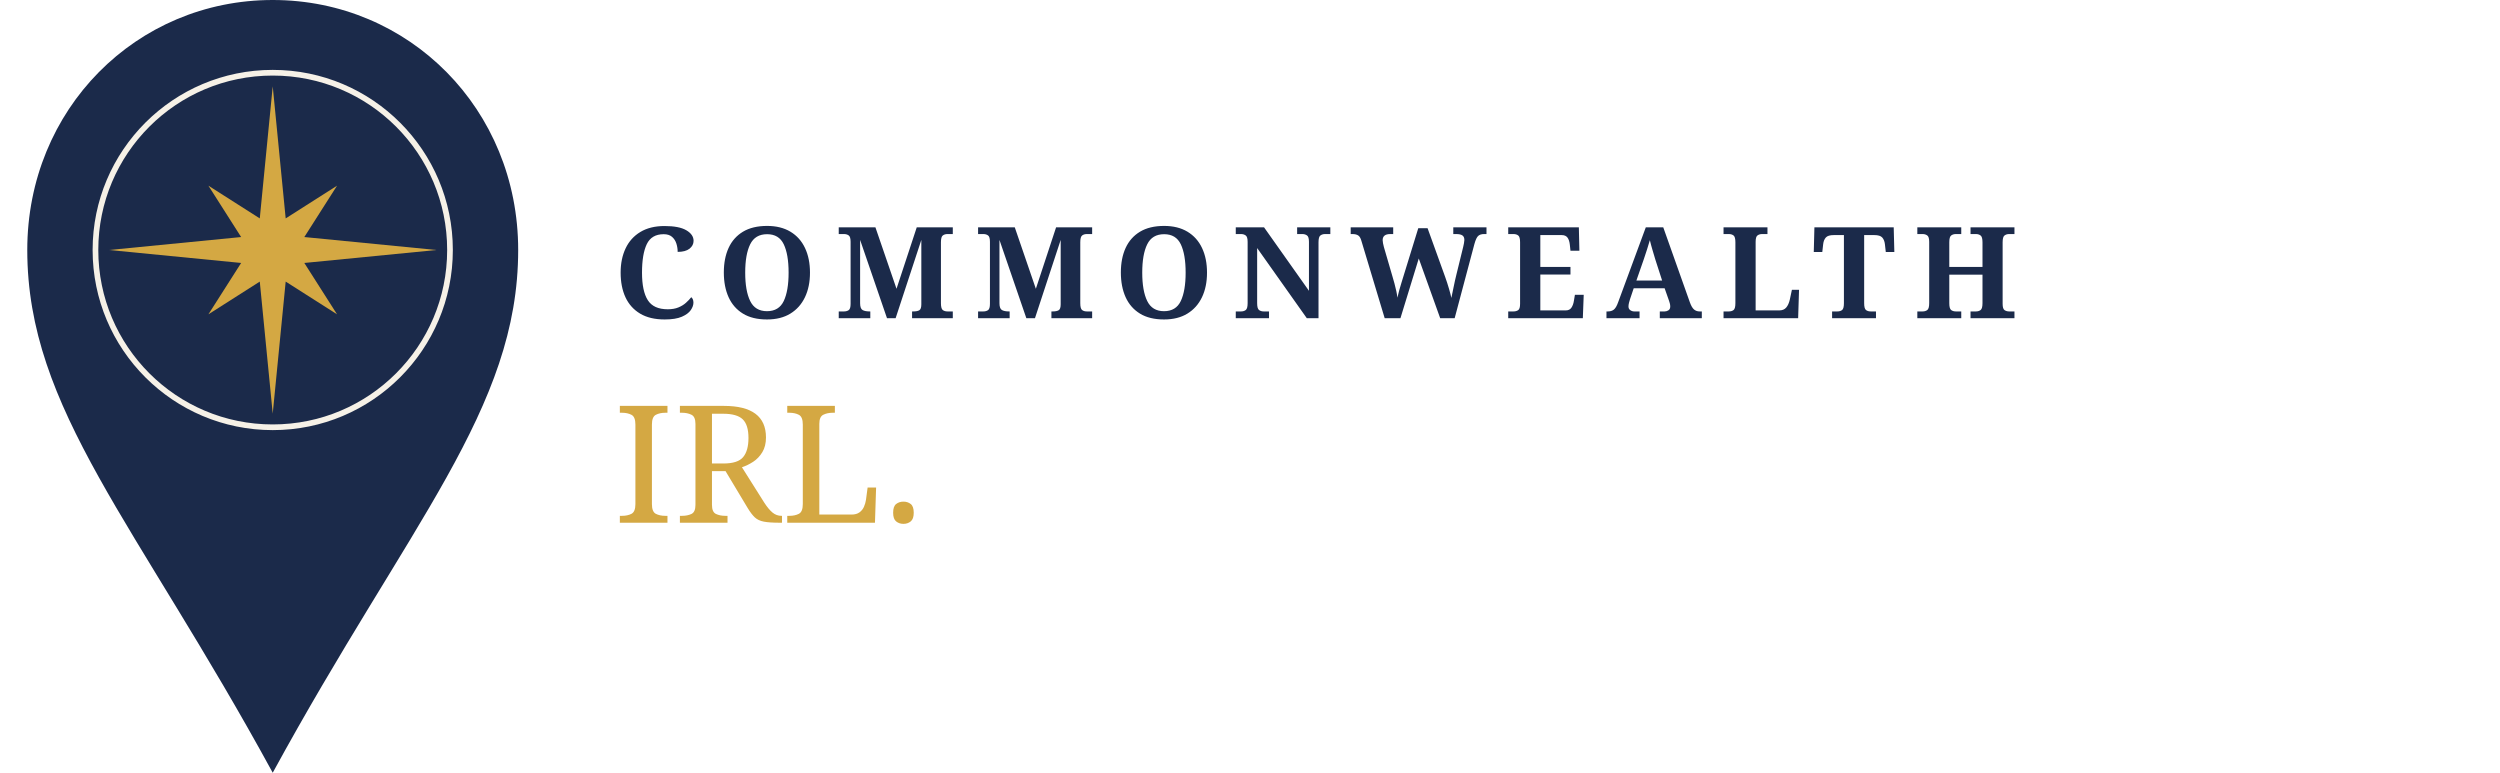
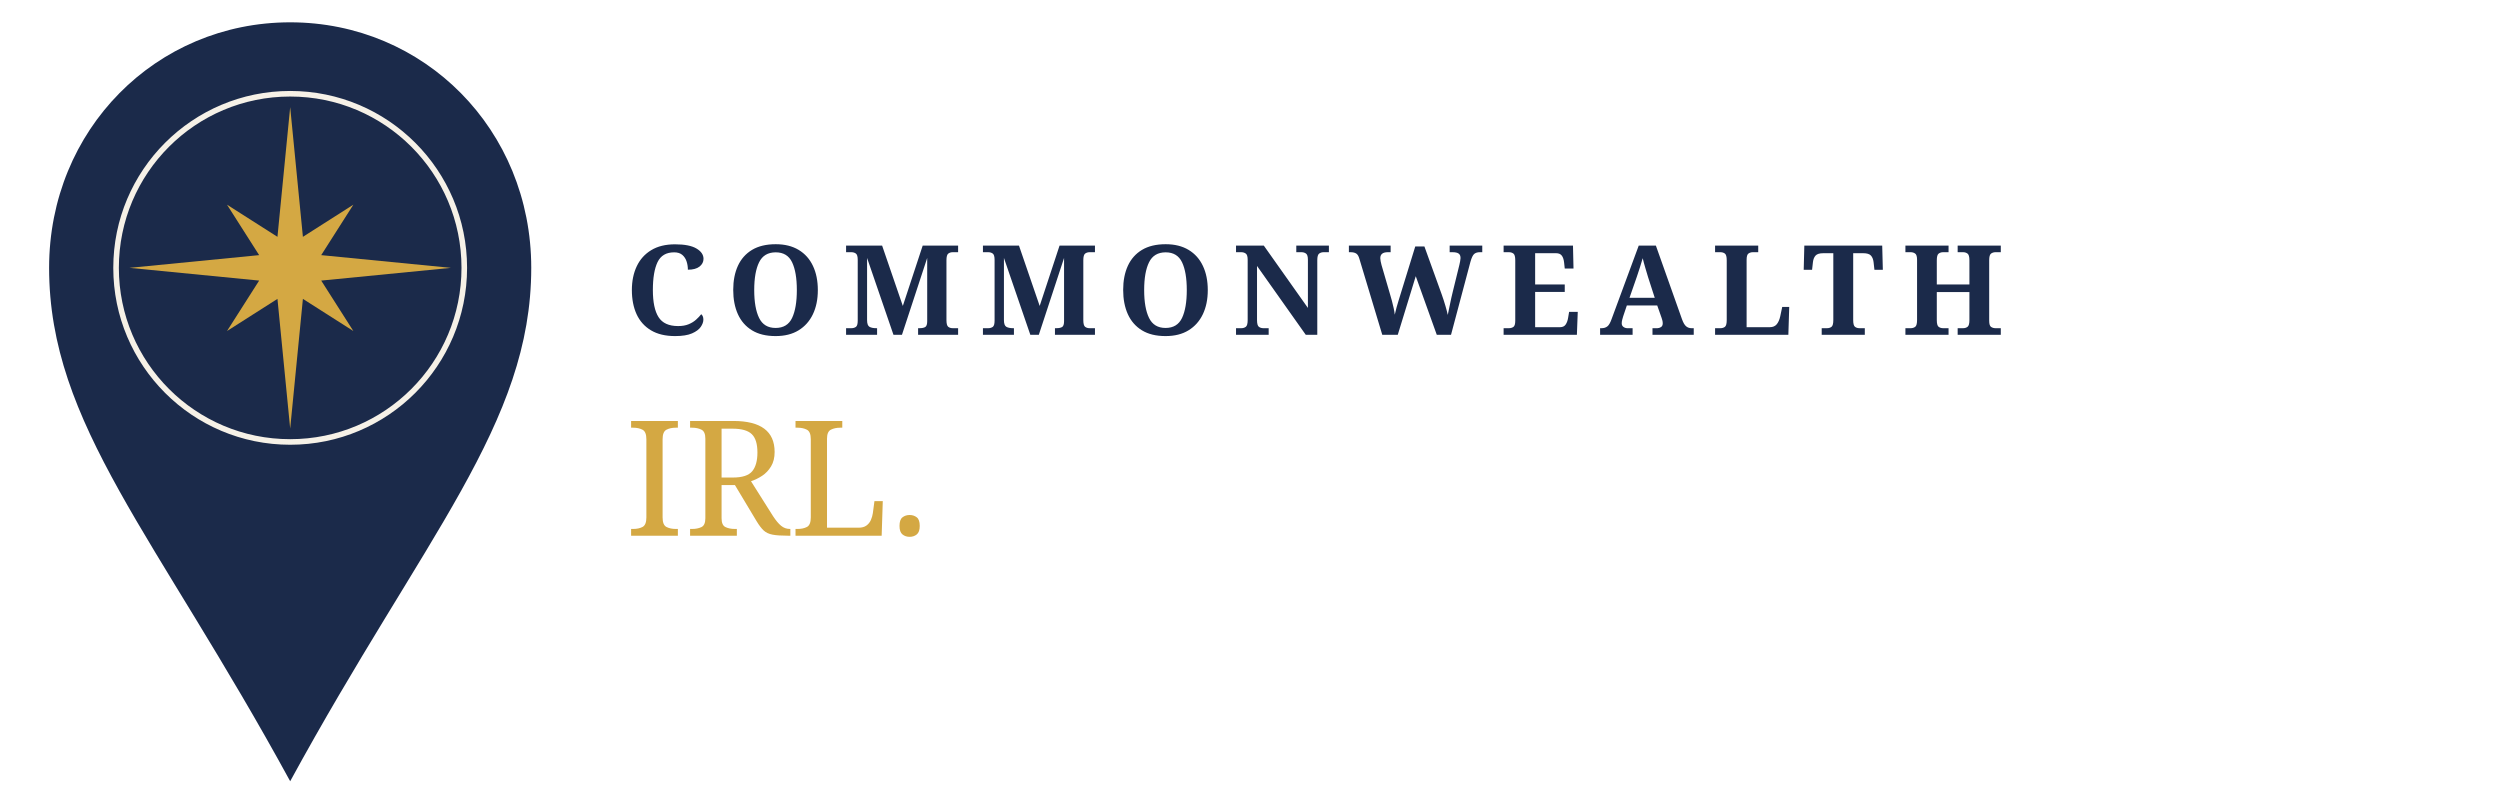
- <svg xmlns="http://www.w3.org/2000/svg" viewBox="0 0 1100 340">
+ <svg xmlns="http://www.w3.org/2000/svg" viewBox="-10 -10 1120 360" width="1120" height="360">
  <path d="M 120 0 C 60 0 12 48 12 110 C 12 180 60 230 120 340 C 180 230 228 180 228 110 C 228 48 180 0 120 0 Z" fill="#1B2A4A" />
  <circle cx="120" cy="110" r="78" fill="none" stroke="#F6F1E7" stroke-width="2.5" />
  <polygon points="120,38 125.7,96.1 148.3,81.7 133.9,104.3 192,110 133.9,115.7 148.3,138.3 125.7,123.9 120,182 114.3,123.9 91.7,138.3 106.1,115.7 48,110 106.1,104.3 91.7,81.7 114.3,96.1" fill="#D4A843" />
  <text x="270" y="140" font-family="Georgia, serif" font-size="56" font-weight="700" fill="#1B2A4A" letter-spacing="8">COMMONWEALTH</text>
  <text x="270" y="230" font-family="Georgia, serif" font-size="72" font-weight="400" fill="#D4A843">IRL.</text>
</svg>
